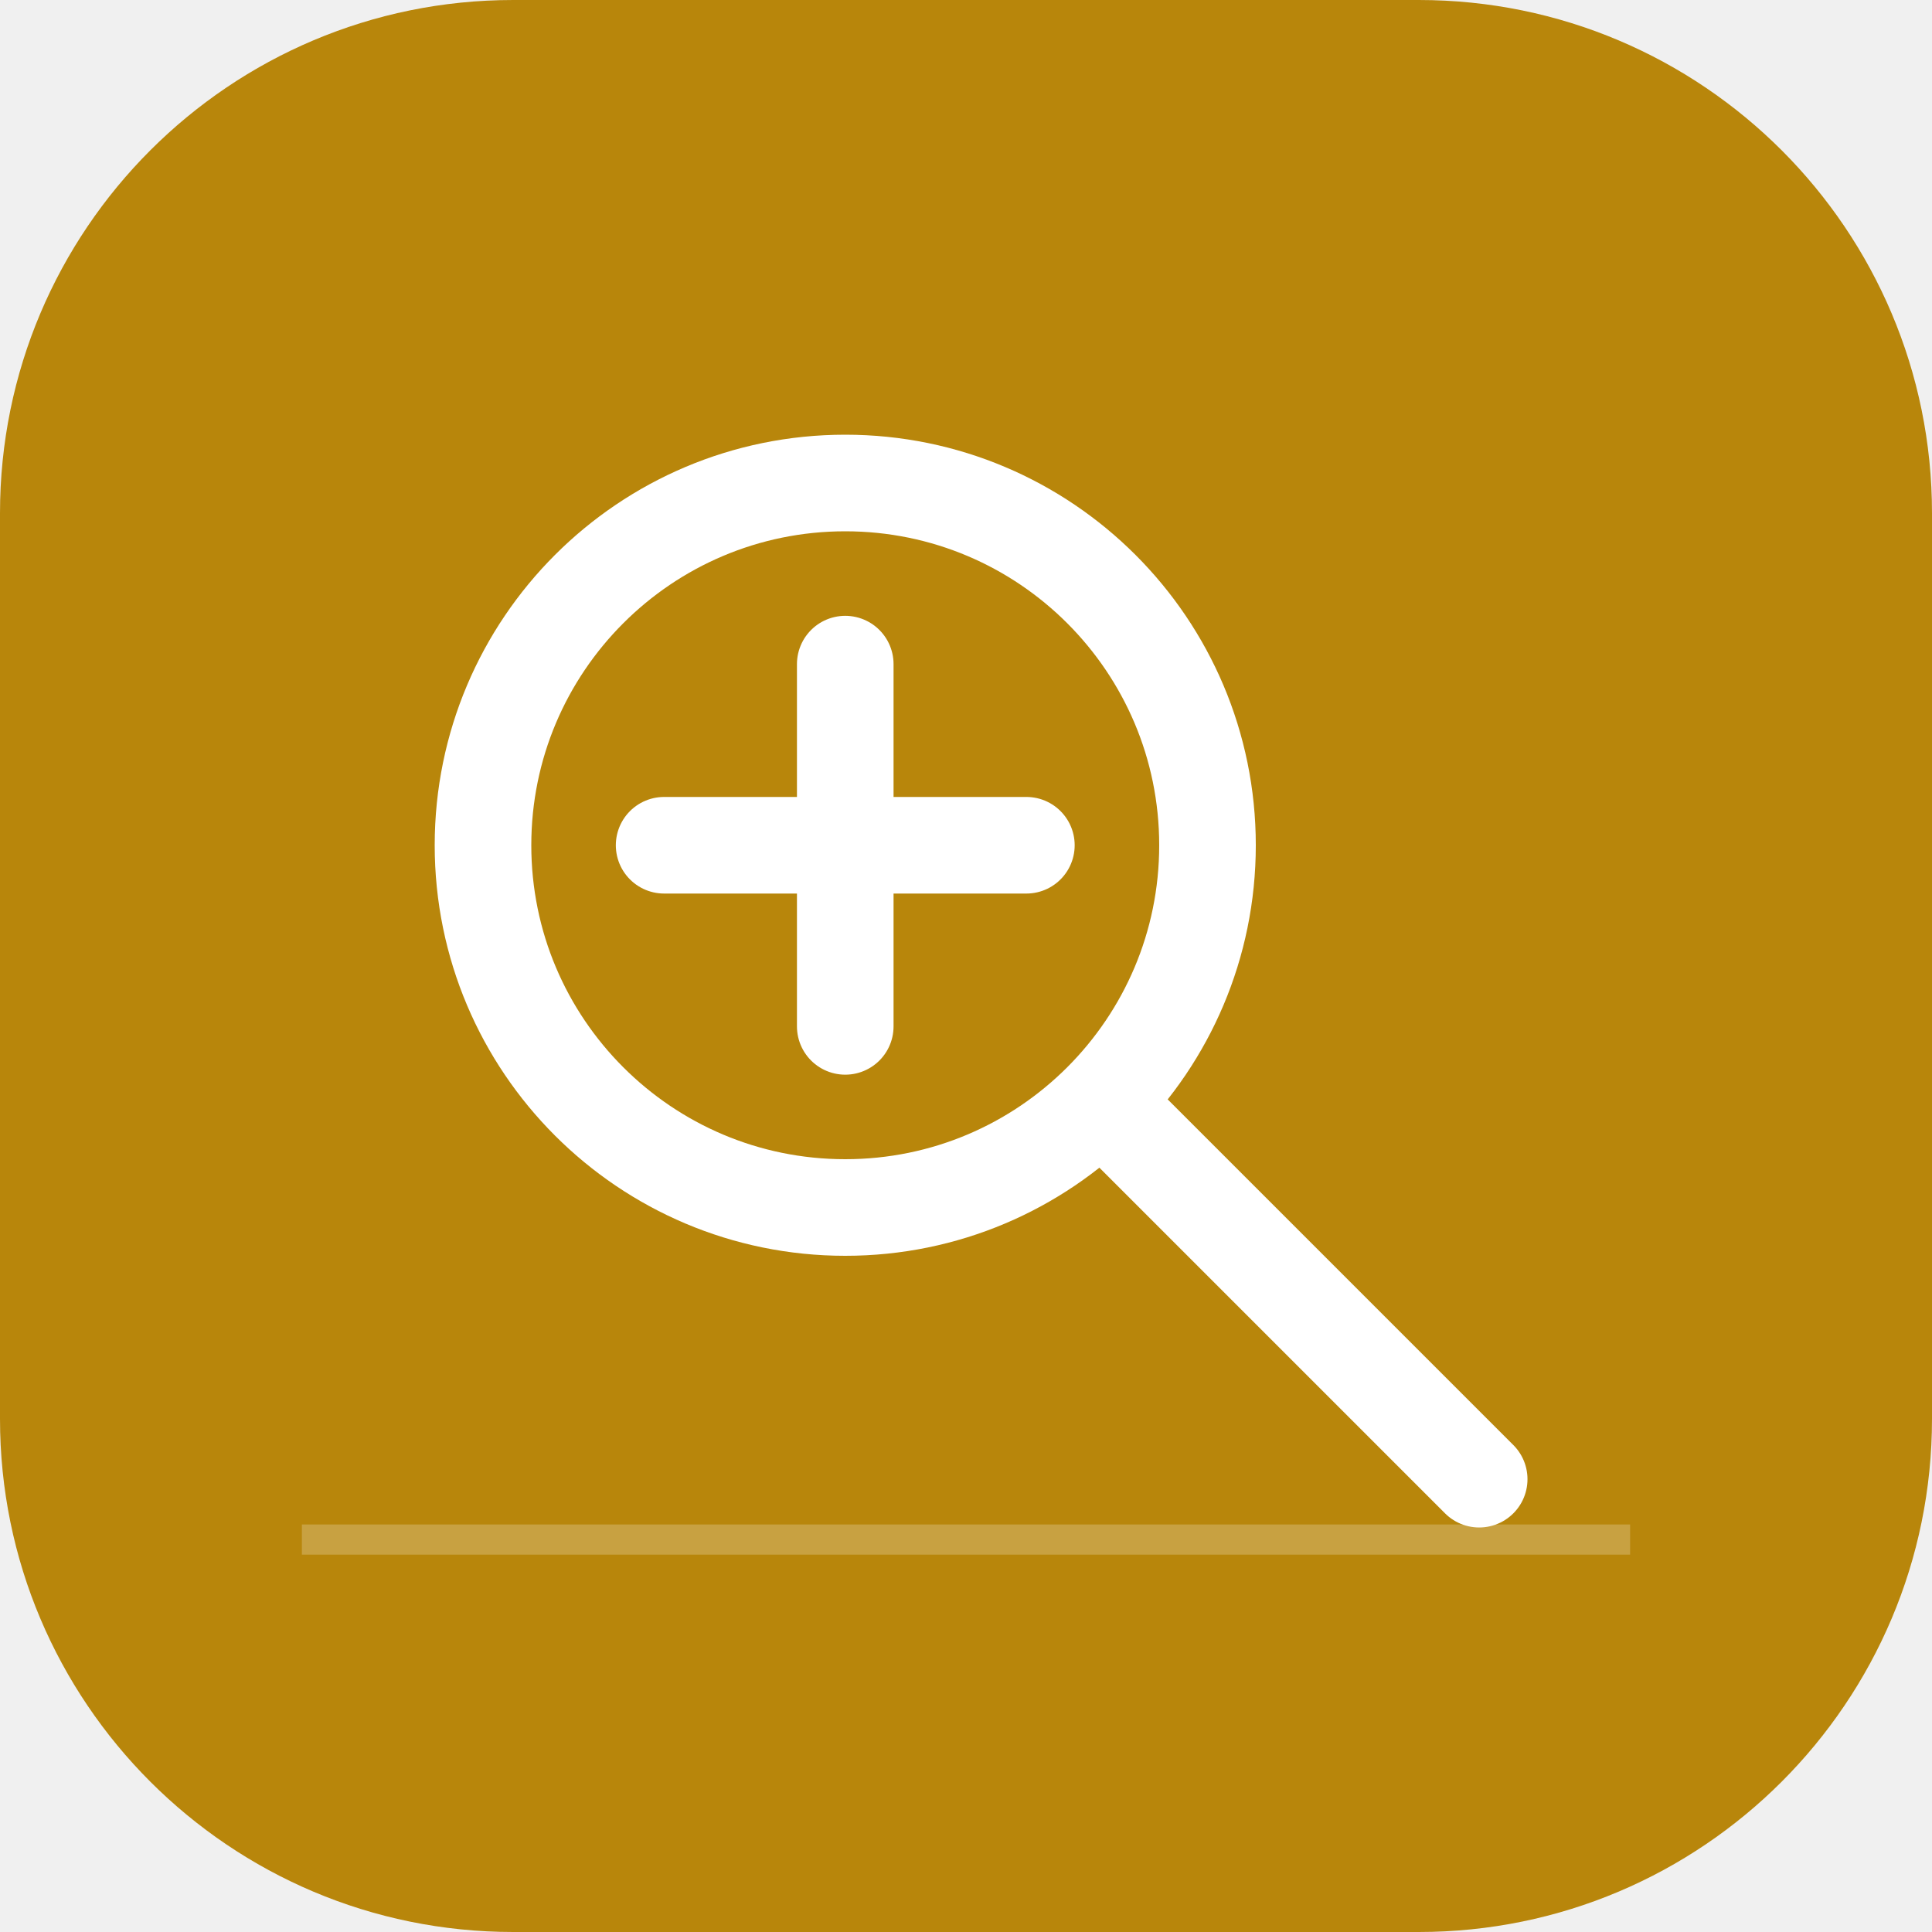
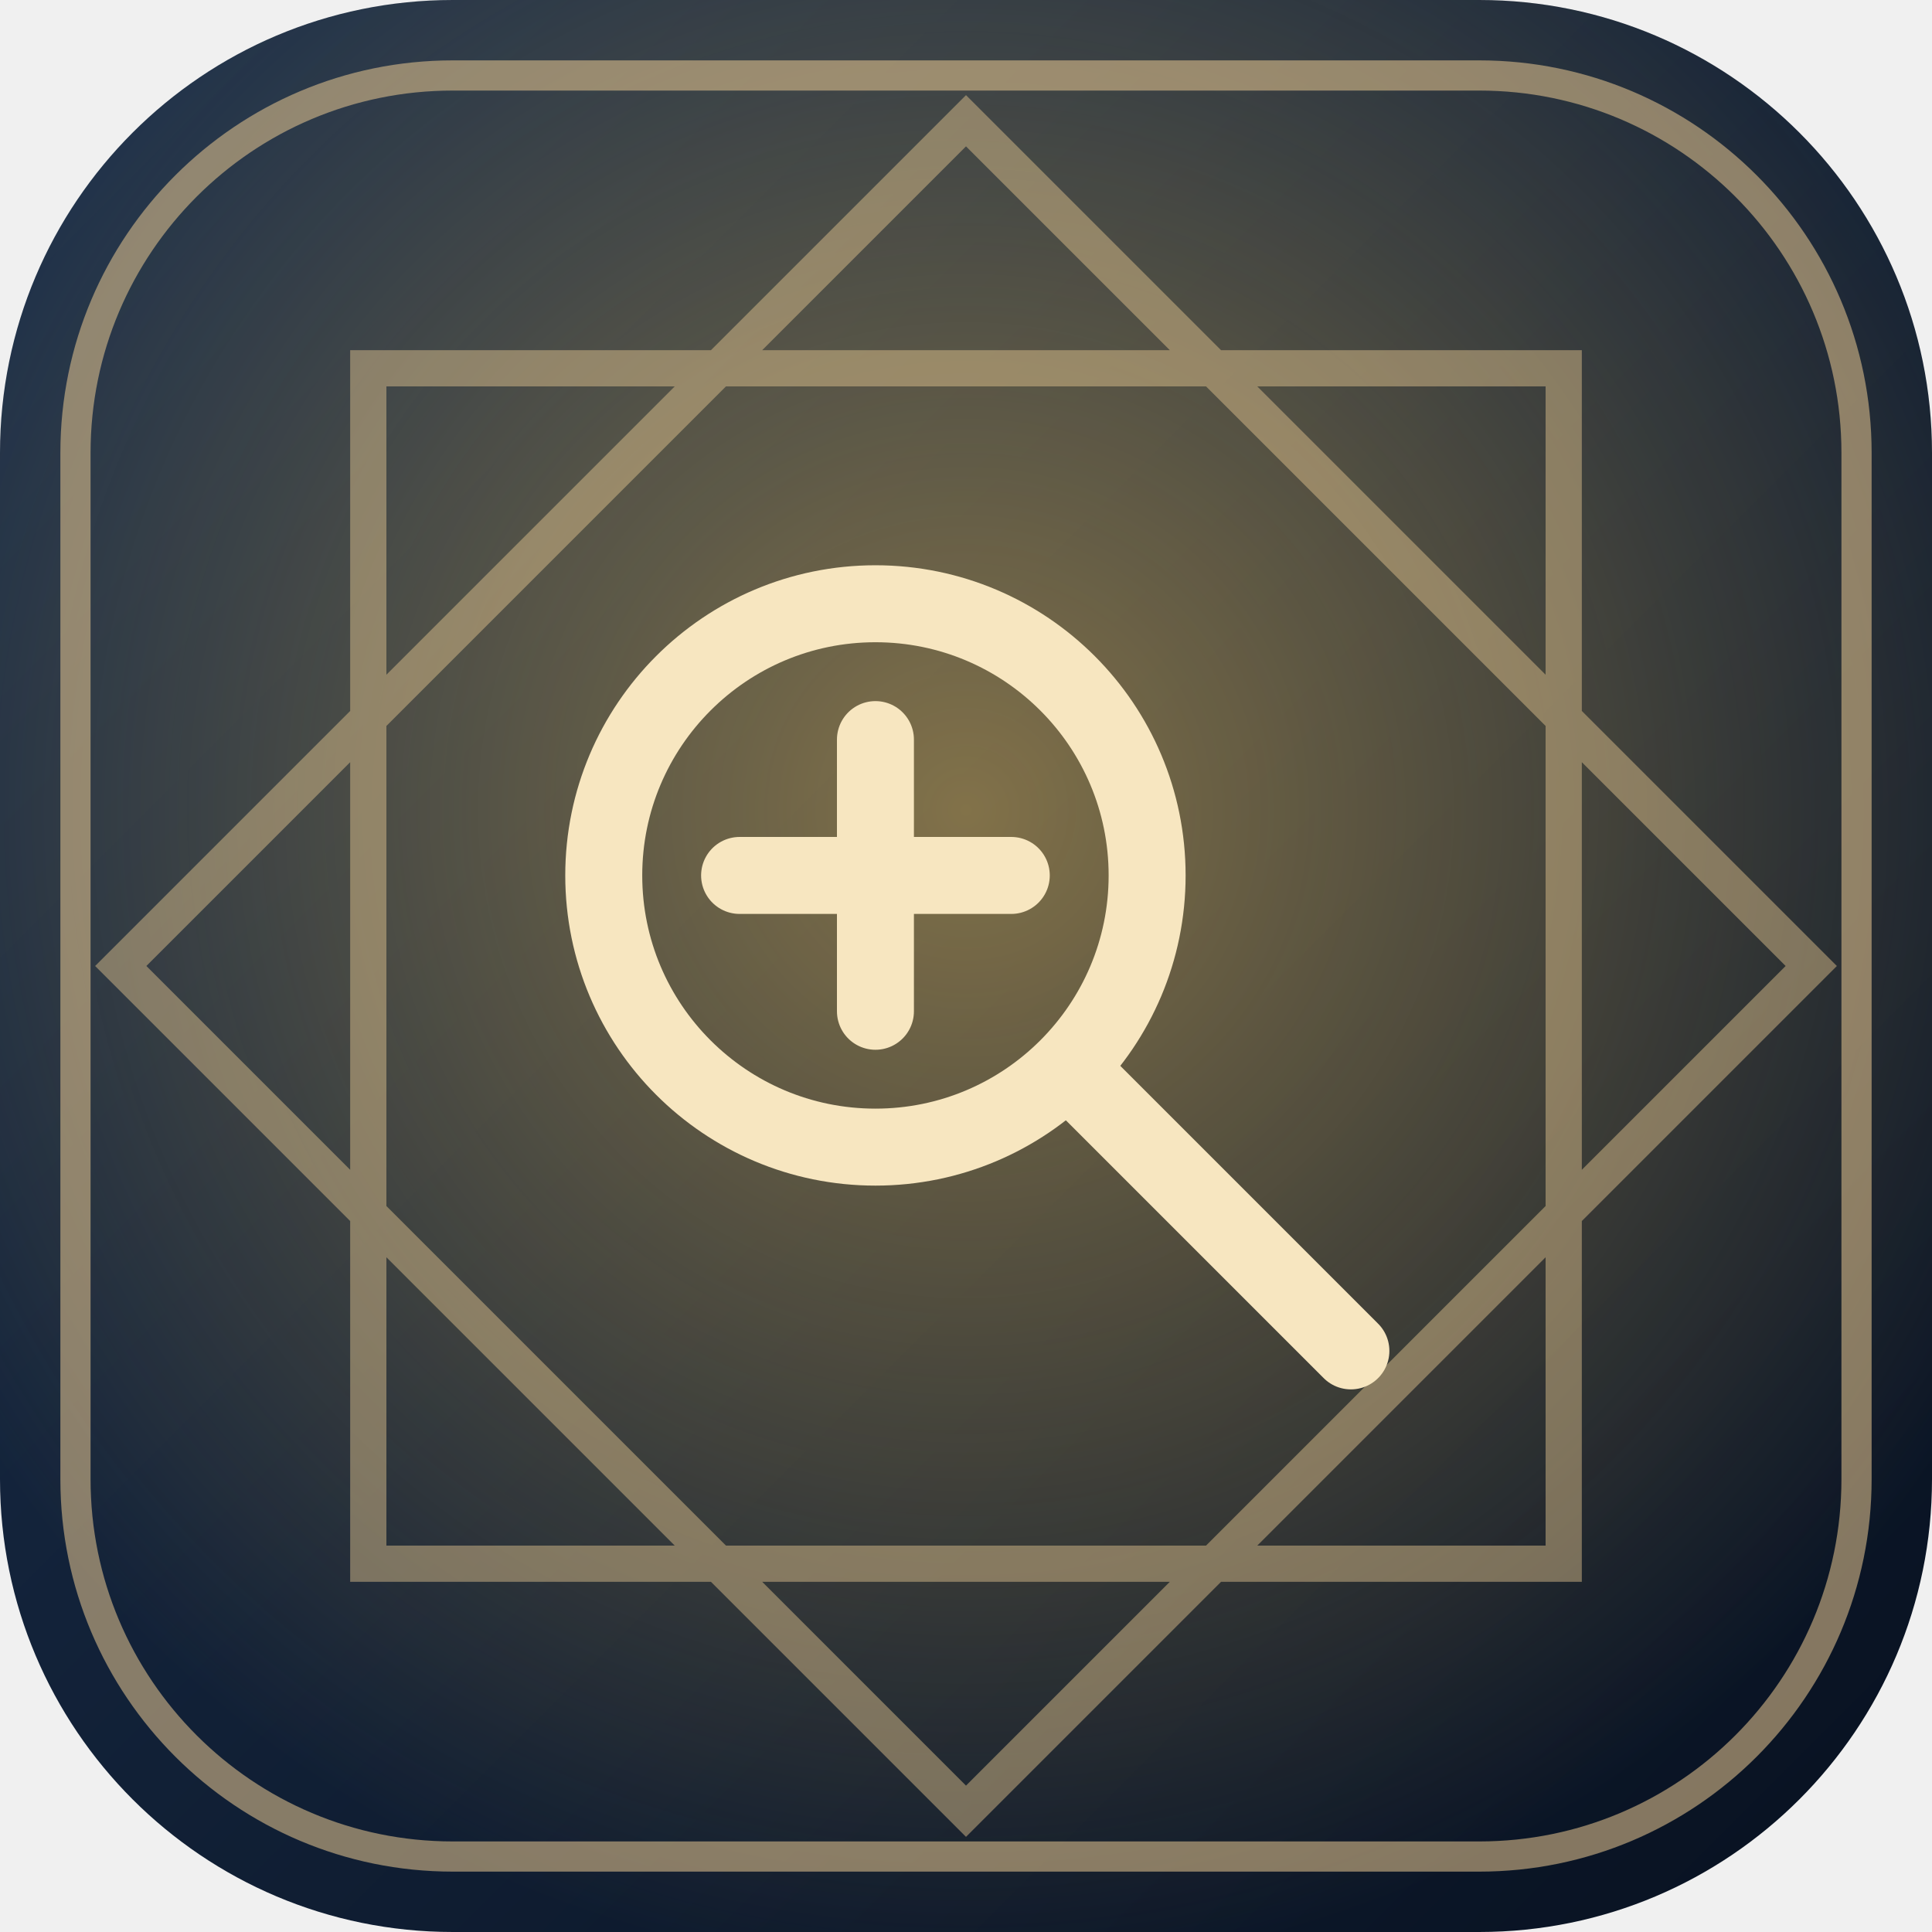
<svg xmlns="http://www.w3.org/2000/svg" viewBox="0 0 64 64" role="img" aria-label="seerah detective logo">
-   <rect width="64" height="64" rx="17" fill="#b8860b" />
-   <path d="M10 51h44" stroke="#fff" opacity=".22" />
-   <g transform="translate(8 8) scale(2)" fill="none" stroke="#fff" stroke-width="1.6" stroke-linecap="round" stroke-linejoin="round">
+   <defs>
+     <linearGradient id="b" x1="0" y1="0" x2="1" y2="1">
+       <stop offset="0" stop-color="#1a2f4c" />
+       <stop offset="1" stop-color="#081120" />
+     </linearGradient>
+     <radialGradient id="l" cx=".5" cy=".42" r=".6">
+       <stop offset="0" stop-color="#f2c25b" stop-opacity=".5" />
+       <stop offset="1" stop-color="#f2c25b" stop-opacity="0" />
+     </radialGradient>
+   </defs>
+   <rect width="64" height="64" rx="15" fill="url(#b)" />
+   <rect width="64" height="64" rx="15" fill="url(#l)" />
+   <path d="M32 4L60 32L32 60L4 32ZM51.8 12.2L51.8 51.8L12.2 51.8L12.2 12.2Z" fill="none" stroke="#e9c992" stroke-width="1.2" opacity=".45" />
+   <rect x="2.5" y="2.5" width="59" height="59" rx="12.5" fill="none" stroke="#e9c992" stroke-opacity=".55" />
+   <g transform="translate(14 14) scale(1.5)" fill="none" stroke="#f7e6c0" stroke-width="1.7" stroke-linecap="round" stroke-linejoin="round">
    <circle cx="10" cy="10" r="6" />
    <path d="m14.5 14.5 6 6M7 10h6m-3-3v6" />
  </g>
</svg>
